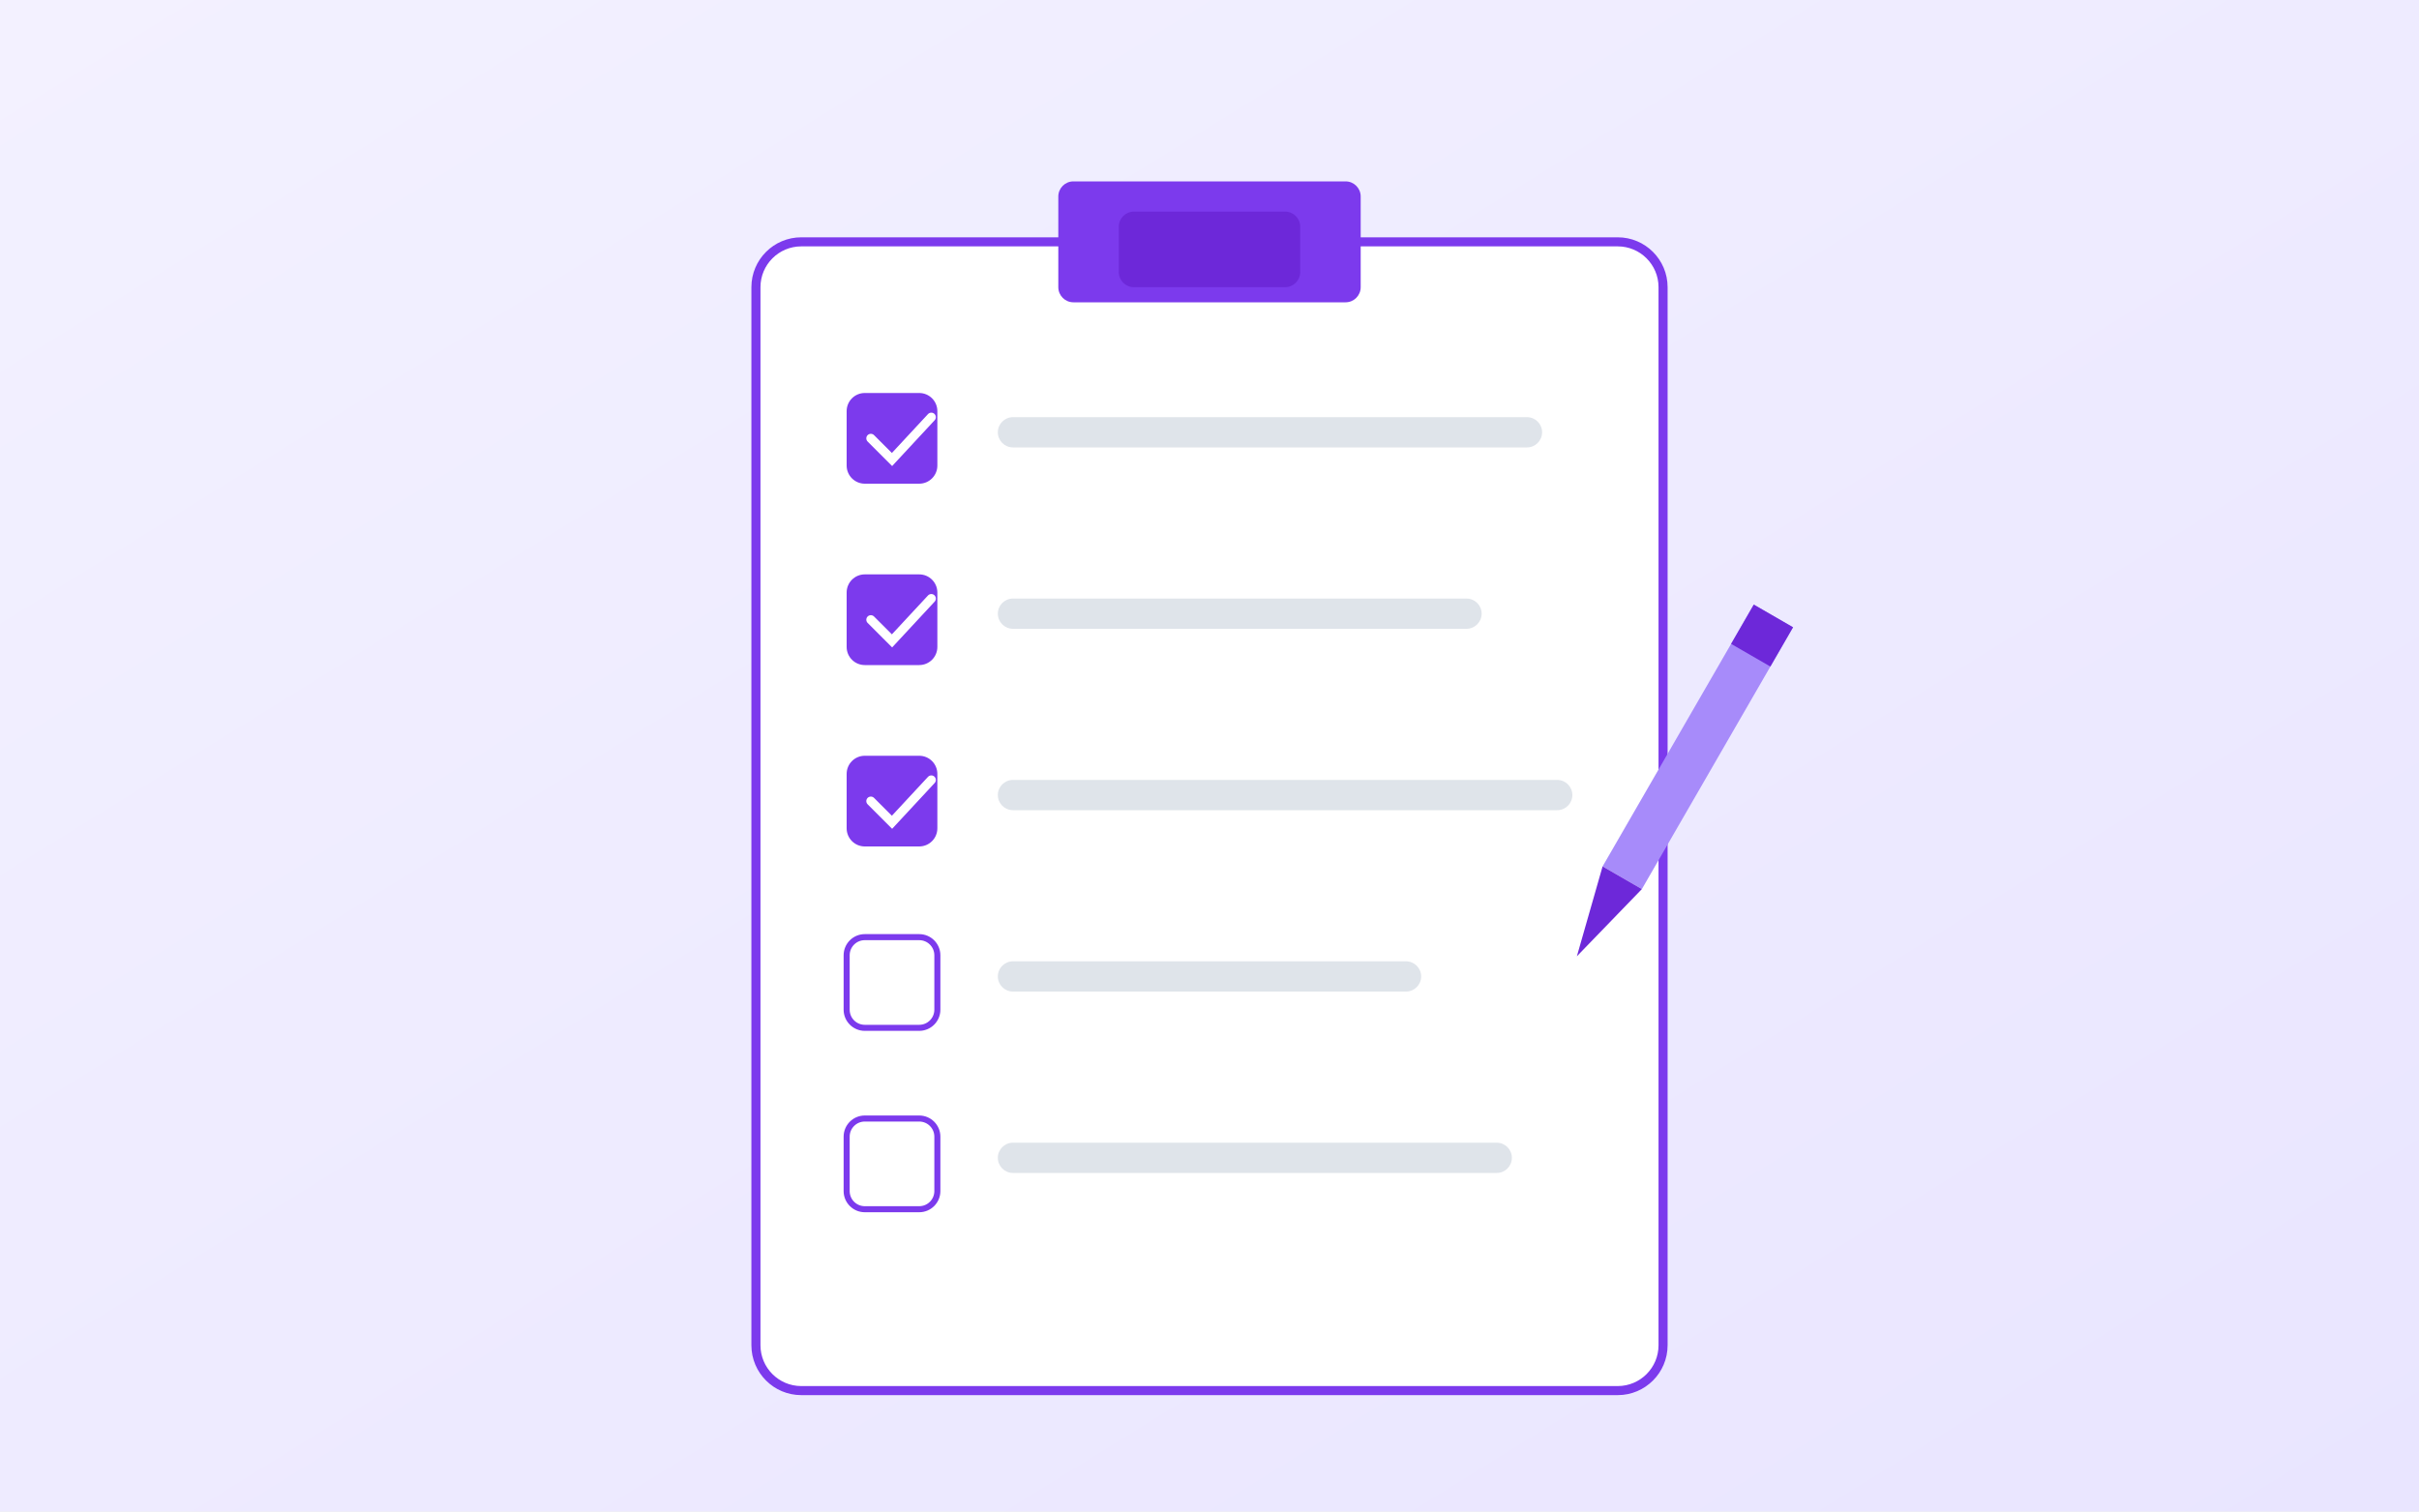
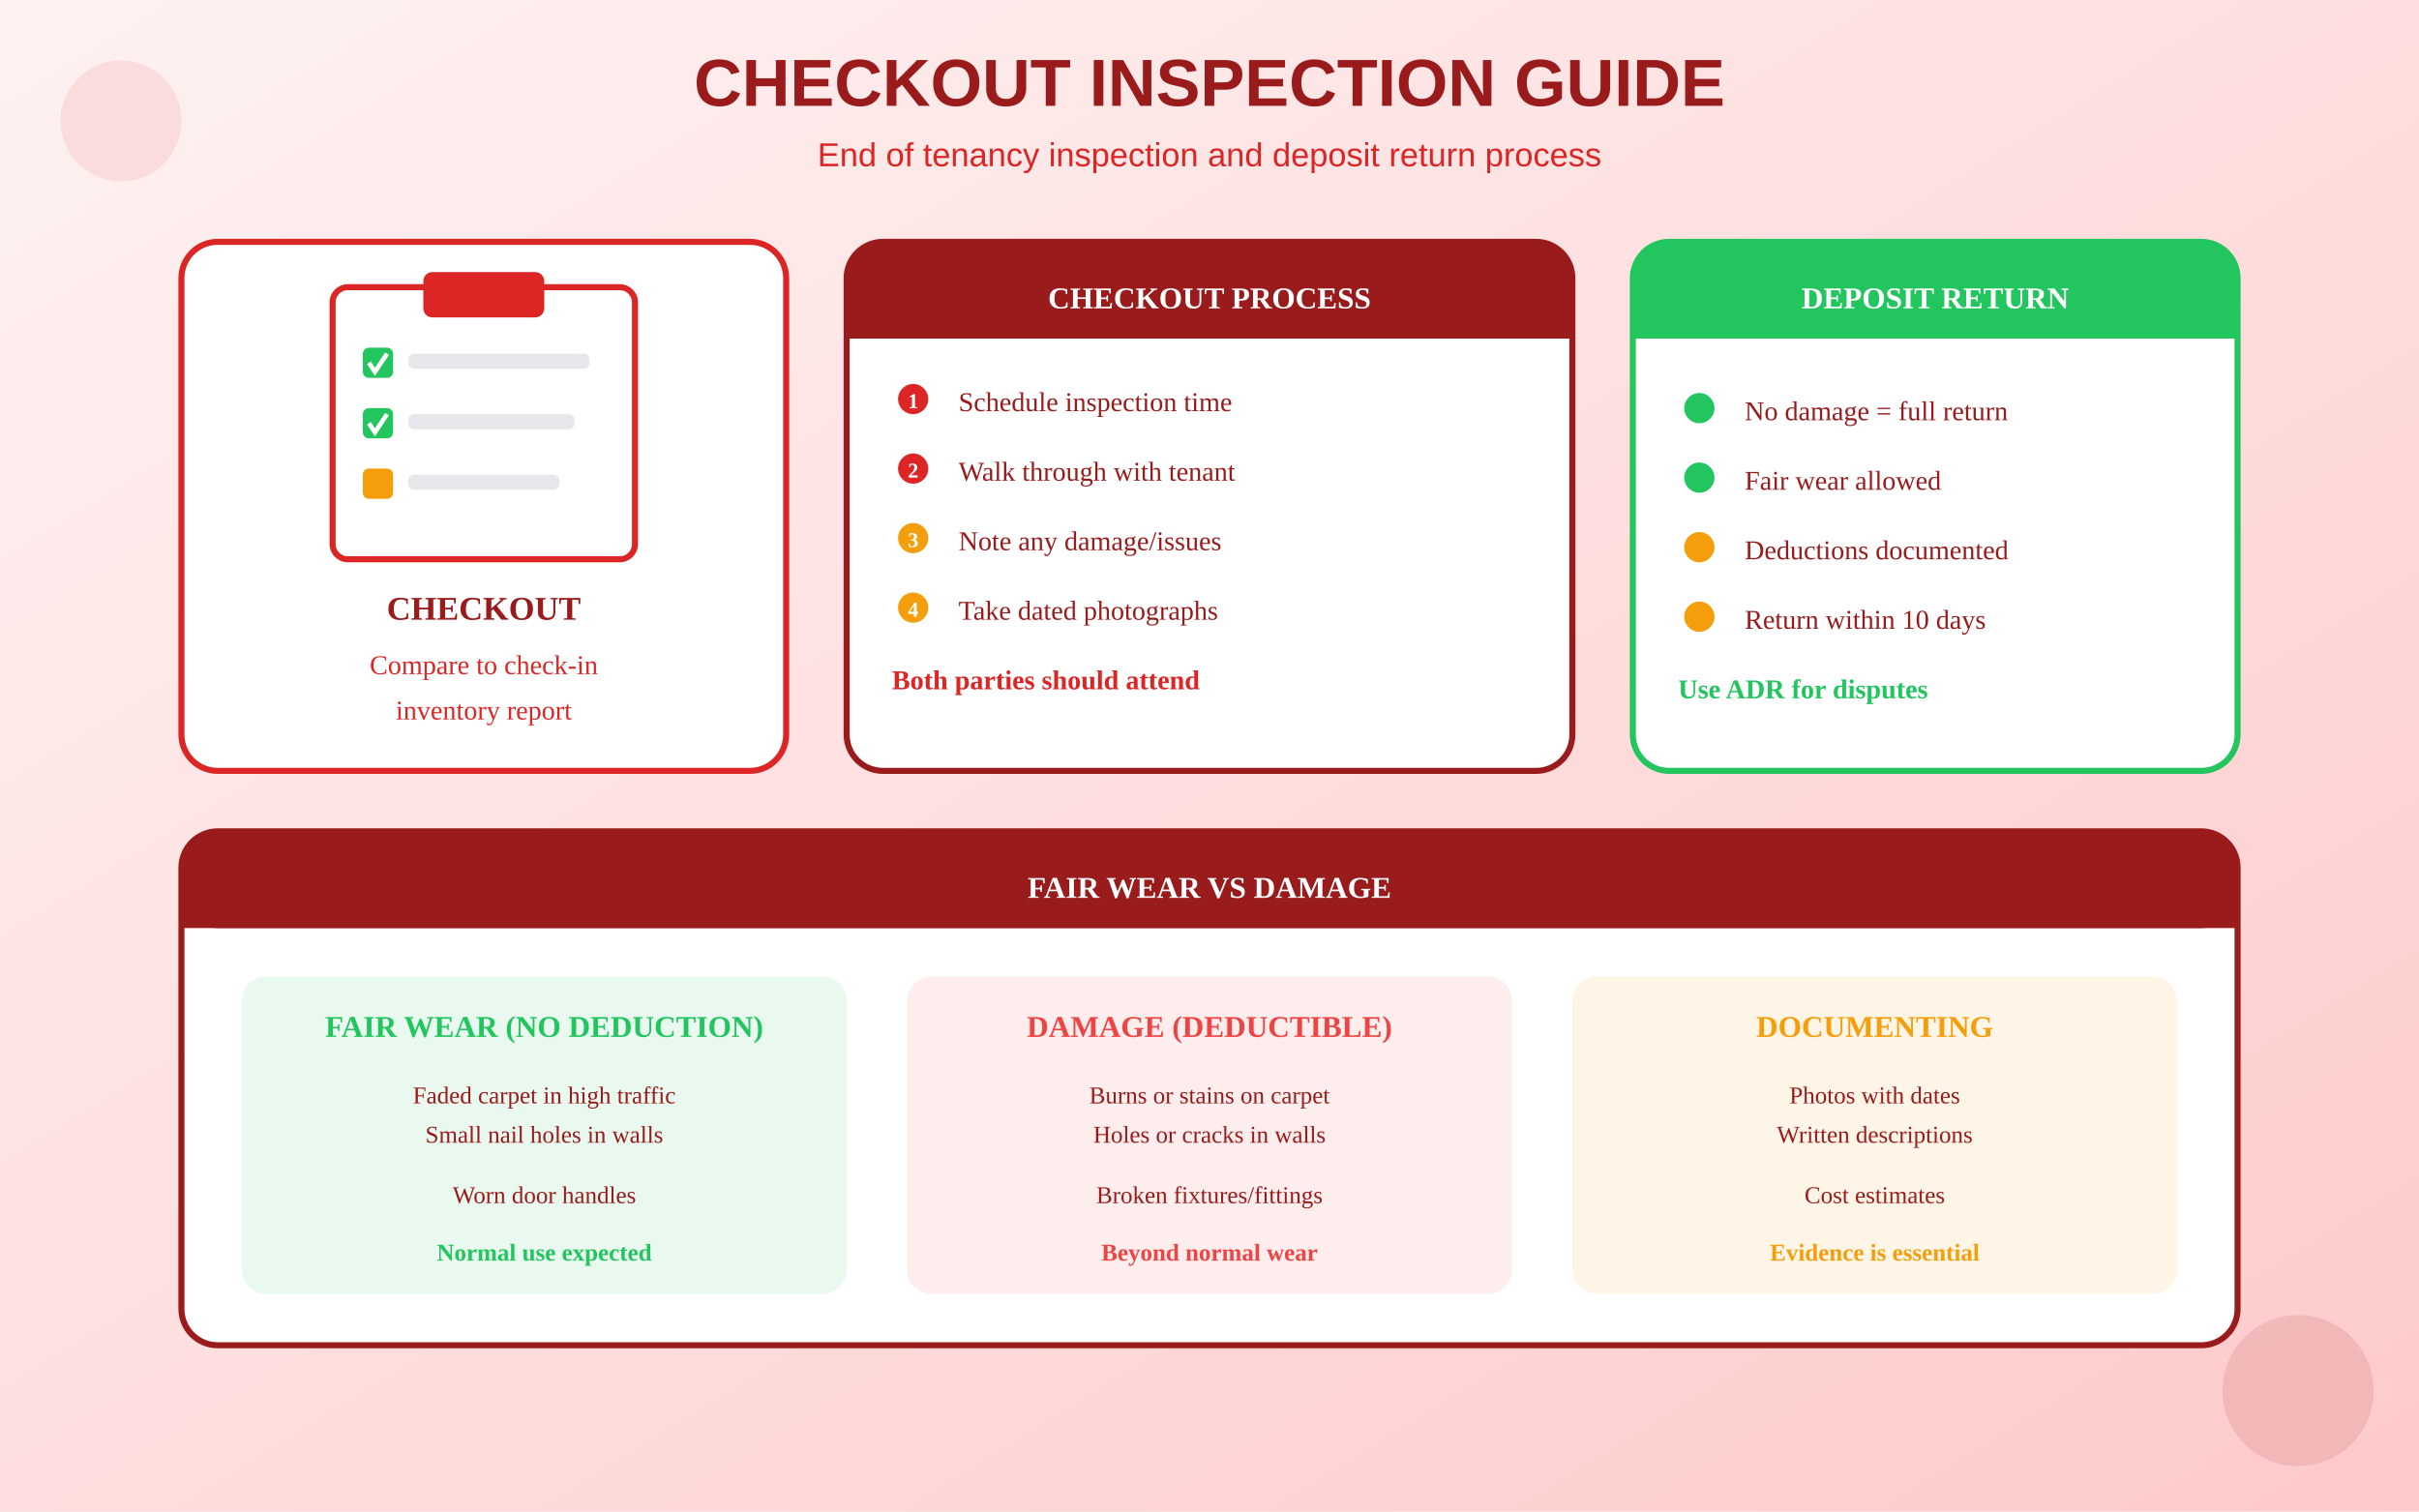
<svg xmlns="http://www.w3.org/2000/svg" viewBox="0 0 800 500">
  <defs>
    <linearGradient id="bgGrad" x1="0%" y1="0%" x2="100%" y2="100%">
-       <stop offset="0%" style="stop-color:#F3F1FF" />
-       <stop offset="100%" style="stop-color:#E9E5FF" />
+       <stop offset="0%" style="stop-color:#FEF2F2" />
+       <stop offset="100%" style="stop-color:#FECACA" />
    </linearGradient>
  </defs>
  <rect width="800" height="500" fill="url(#bgGrad)" />
-   <g transform="translate(250, 50)">
-     <rect x="0" y="30" width="300" height="380" rx="15" fill="white" stroke="#7C3AED" stroke-width="3" />
-     <rect x="100" y="10" width="100" height="40" rx="5" fill="#7C3AED" />
-     <rect x="120" y="20" width="60" height="25" rx="5" fill="#6D28D9" />
-     <rect x="30" y="80" width="30" height="30" rx="6" fill="#7C3AED" />
-     <path d="M38 95 L45 102 L58 88" stroke="white" stroke-width="3" fill="none" stroke-linecap="round" />
-     <rect x="80" y="88" width="180" height="10" rx="5" fill="#94A3B8" opacity="0.3" />
-     <rect x="30" y="140" width="30" height="30" rx="6" fill="#7C3AED" />
-     <path d="M38 155 L45 162 L58 148" stroke="white" stroke-width="3" fill="none" stroke-linecap="round" />
-     <rect x="80" y="148" width="160" height="10" rx="5" fill="#94A3B8" opacity="0.3" />
-     <rect x="30" y="200" width="30" height="30" rx="6" fill="#7C3AED" />
-     <path d="M38 215 L45 222 L58 208" stroke="white" stroke-width="3" fill="none" stroke-linecap="round" />
-     <rect x="80" y="208" width="190" height="10" rx="5" fill="#94A3B8" opacity="0.3" />
-     <rect x="30" y="260" width="30" height="30" rx="6" fill="none" stroke="#7C3AED" stroke-width="2" />
-     <rect x="80" y="268" width="140" height="10" rx="5" fill="#94A3B8" opacity="0.3" />
-     <rect x="30" y="320" width="30" height="30" rx="6" fill="none" stroke="#7C3AED" stroke-width="2" />
-     <rect x="80" y="328" width="170" height="10" rx="5" fill="#94A3B8" opacity="0.3" />
+   <text x="400" y="35" text-anchor="middle" fill="#991B1B" font-size="22" font-weight="bold" font-family="Arial">CHECKOUT INSPECTION GUIDE</text>
+   <text x="400" y="55" text-anchor="middle" fill="#DC2626" font-size="11" font-family="Arial">End of tenancy inspection and deposit return process</text>
+   <g transform="translate(60, 80)">
+     <rect x="0" y="0" width="200" height="175" rx="12" fill="white" stroke="#DC2626" stroke-width="2" />
+     <g transform="translate(30, 10)">
+       <rect x="20" y="5" width="100" height="90" rx="5" fill="white" stroke="#DC2626" stroke-width="2" />
+       <rect x="50" y="0" width="40" height="15" rx="3" fill="#DC2626" />
+       <rect x="30" y="25" width="10" height="10" rx="2" fill="#22C55E" />
+       <path d="M32 30 L34 33 L38 27" stroke="white" stroke-width="1.5" fill="none" />
+       <rect x="45" y="27" width="60" height="5" rx="2" fill="#E5E7EB" />
+       <rect x="30" y="45" width="10" height="10" rx="2" fill="#22C55E" />
+       <path d="M32 50 L34 53 L38 47" stroke="white" stroke-width="1.5" fill="none" />
+       <rect x="45" y="47" width="55" height="5" rx="2" fill="#E5E7EB" />
+       <rect x="30" y="65" width="10" height="10" rx="2" fill="#F59E0B" />
+       <rect x="45" y="67" width="50" height="5" rx="2" fill="#E5E7EB" />
+     </g>
+     <text x="100" y="125" text-anchor="middle" fill="#991B1B" font-size="11" font-weight="bold">CHECKOUT</text>
+     <text x="100" y="143" text-anchor="middle" fill="#DC2626" font-size="9">Compare to check-in</text>
+     <text x="100" y="158" text-anchor="middle" fill="#DC2626" font-size="9">inventory report</text>
  </g>
-   <g transform="translate(580, 200) rotate(30)">
-     <rect x="0" y="0" width="15" height="100" fill="#A78BFA" />
-     <polygon points="0,100 7.5,130 15,100" fill="#6D28D9" />
-     <rect x="0" y="0" width="15" height="15" fill="#6D28D9" />
+   <g transform="translate(280, 80)">
+     <rect x="0" y="0" width="240" height="175" rx="12" fill="white" stroke="#991B1B" stroke-width="2" />
+     <rect x="0" y="0" width="240" height="32" rx="12" fill="#991B1B" />
+     <rect x="0" y="20" width="240" height="12" fill="#991B1B" />
+     <text x="120" y="22" text-anchor="middle" fill="white" font-size="10" font-weight="bold">CHECKOUT PROCESS</text>
+     <g transform="translate(15, 45)">
+       <circle cx="7" cy="7" r="5" fill="#DC2626" />
+       <text x="7" y="10" text-anchor="middle" fill="white" font-size="7" font-weight="bold">1</text>
+       <text x="22" y="11" fill="#991B1B" font-size="9">Schedule inspection time</text>
+     </g>
+     <g transform="translate(15, 68)">
+       <circle cx="7" cy="7" r="5" fill="#DC2626" />
+       <text x="7" y="10" text-anchor="middle" fill="white" font-size="7" font-weight="bold">2</text>
+       <text x="22" y="11" fill="#991B1B" font-size="9">Walk through with tenant</text>
+     </g>
+     <g transform="translate(15, 91)">
+       <circle cx="7" cy="7" r="5" fill="#F59E0B" />
+       <text x="7" y="10" text-anchor="middle" fill="white" font-size="7" font-weight="bold">3</text>
+       <text x="22" y="11" fill="#991B1B" font-size="9">Note any damage/issues</text>
+     </g>
+     <g transform="translate(15, 114)">
+       <circle cx="7" cy="7" r="5" fill="#F59E0B" />
+       <text x="7" y="10" text-anchor="middle" fill="white" font-size="7" font-weight="bold">4</text>
+       <text x="22" y="11" fill="#991B1B" font-size="9">Take dated photographs</text>
+     </g>
+     <g transform="translate(15, 137)">
+       <text x="0" y="11" fill="#DC2626" font-size="9" font-weight="bold">Both parties should attend</text>
+     </g>
  </g>
+   <g transform="translate(540, 80)">
+     <rect x="0" y="0" width="200" height="175" rx="12" fill="white" stroke="#22C55E" stroke-width="2" />
+     <rect x="0" y="0" width="200" height="32" rx="12" fill="#22C55E" />
+     <rect x="0" y="20" width="200" height="12" fill="#22C55E" />
+     <text x="100" y="22" text-anchor="middle" fill="white" font-size="10" font-weight="bold">DEPOSIT RETURN</text>
+     <g transform="translate(15, 48)">
+       <circle cx="7" cy="7" r="5" fill="#22C55E" />
+       <text x="22" y="11" fill="#991B1B" font-size="9">No damage = full return</text>
+     </g>
+     <g transform="translate(15, 71)">
+       <circle cx="7" cy="7" r="5" fill="#22C55E" />
+       <text x="22" y="11" fill="#991B1B" font-size="9">Fair wear allowed</text>
+     </g>
+     <g transform="translate(15, 94)">
+       <circle cx="7" cy="7" r="5" fill="#F59E0B" />
+       <text x="22" y="11" fill="#991B1B" font-size="9">Deductions documented</text>
+     </g>
+     <g transform="translate(15, 117)">
+       <circle cx="7" cy="7" r="5" fill="#F59E0B" />
+       <text x="22" y="11" fill="#991B1B" font-size="9">Return within 10 days</text>
+     </g>
+     <g transform="translate(15, 140)">
+       <text x="0" y="11" fill="#22C55E" font-size="9" font-weight="bold">Use ADR for disputes</text>
+     </g>
+   </g>
+   <g transform="translate(60, 275)">
+     <rect x="0" y="0" width="680" height="170" rx="12" fill="white" stroke="#991B1B" stroke-width="2" />
+     <rect x="0" y="0" width="680" height="32" rx="12" fill="#991B1B" />
+     <rect x="0" y="20" width="680" height="12" fill="#991B1B" />
+     <text x="340" y="22" text-anchor="middle" fill="white" font-size="10" font-weight="bold">FAIR WEAR VS DAMAGE</text>
+     <g transform="translate(20, 48)">
+       <rect x="0" y="0" width="200" height="105" rx="8" fill="#22C55E" opacity="0.1" />
+       <text x="100" y="20" text-anchor="middle" fill="#22C55E" font-size="10" font-weight="bold">FAIR WEAR (NO DEDUCTION)</text>
+       <text x="100" y="42" text-anchor="middle" fill="#991B1B" font-size="8">Faded carpet in high traffic</text>
+       <text x="100" y="55" text-anchor="middle" fill="#991B1B" font-size="8">Small nail holes in walls</text>
+       <text x="100" y="75" text-anchor="middle" fill="#991B1B" font-size="8">Worn door handles</text>
+       <text x="100" y="94" text-anchor="middle" fill="#22C55E" font-size="8" font-weight="bold">Normal use expected</text>
+     </g>
+     <g transform="translate(240, 48)">
+       <rect x="0" y="0" width="200" height="105" rx="8" fill="#EF4444" opacity="0.1" />
+       <text x="100" y="20" text-anchor="middle" fill="#EF4444" font-size="10" font-weight="bold">DAMAGE (DEDUCTIBLE)</text>
+       <text x="100" y="42" text-anchor="middle" fill="#991B1B" font-size="8">Burns or stains on carpet</text>
+       <text x="100" y="55" text-anchor="middle" fill="#991B1B" font-size="8">Holes or cracks in walls</text>
+       <text x="100" y="75" text-anchor="middle" fill="#991B1B" font-size="8">Broken fixtures/fittings</text>
+       <text x="100" y="94" text-anchor="middle" fill="#EF4444" font-size="8" font-weight="bold">Beyond normal wear</text>
+     </g>
+     <g transform="translate(460, 48)">
+       <rect x="0" y="0" width="200" height="105" rx="8" fill="#F59E0B" opacity="0.1" />
+       <text x="100" y="20" text-anchor="middle" fill="#F59E0B" font-size="10" font-weight="bold">DOCUMENTING</text>
+       <text x="100" y="42" text-anchor="middle" fill="#991B1B" font-size="8">Photos with dates</text>
+       <text x="100" y="55" text-anchor="middle" fill="#991B1B" font-size="8">Written descriptions</text>
+       <text x="100" y="75" text-anchor="middle" fill="#991B1B" font-size="8">Cost estimates</text>
+       <text x="100" y="94" text-anchor="middle" fill="#F59E0B" font-size="8" font-weight="bold">Evidence is essential</text>
+     </g>
+   </g>
+   <circle cx="40" cy="40" r="20" fill="#DC2626" opacity="0.1" />
+   <circle cx="760" cy="460" r="25" fill="#991B1B" opacity="0.12" />
</svg>
